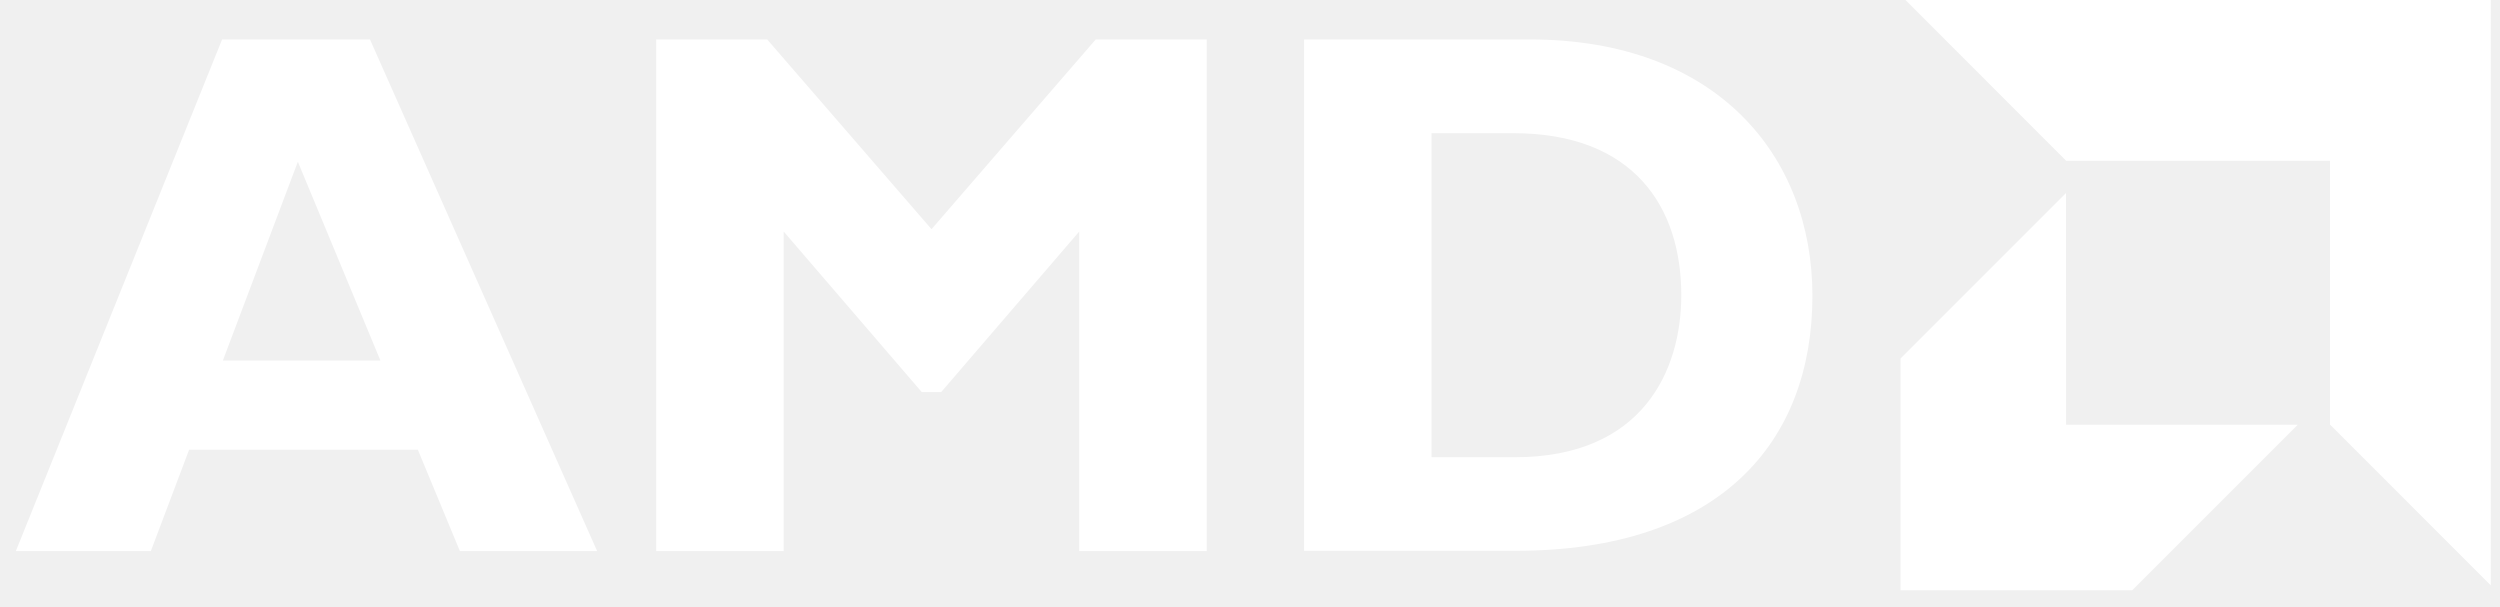
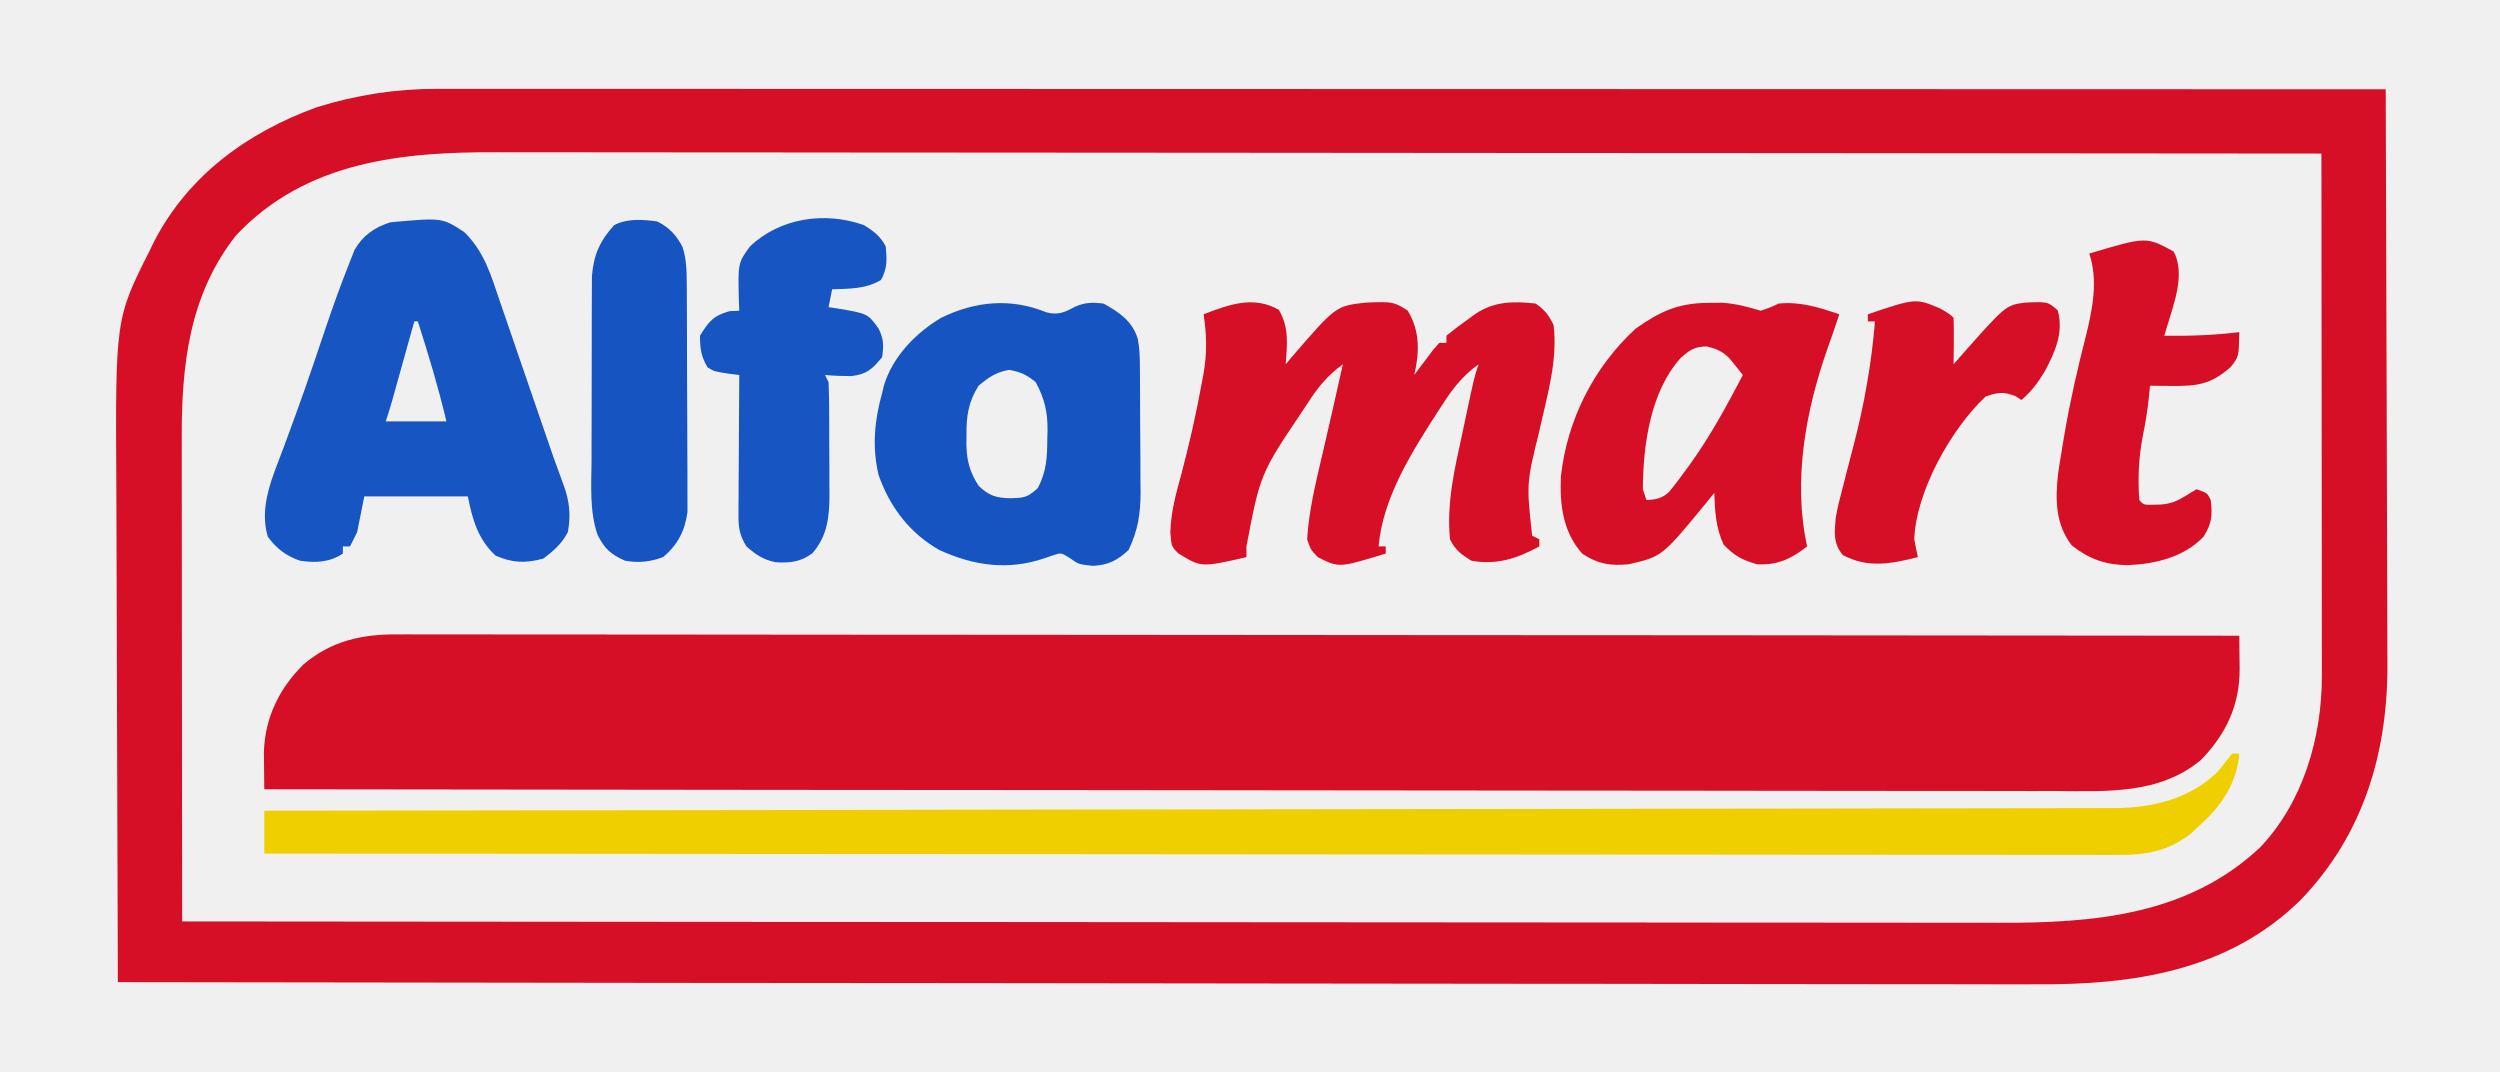
- <svg xmlns="http://www.w3.org/2000/svg" width="99" height="24" viewBox="0 0 99 24" fill="none">
-   <g clip-path="url(#clip0_512_10991)">
-     <path d="M23.646 21.821H18.211L16.547 17.81H7.489L5.974 21.821H0.628L8.795 1.562H14.651L23.646 21.821ZM11.795 6.405L8.826 14.276H15.064L11.795 6.405ZM43.391 1.562H47.787V21.821H42.737V9.169L37.272 15.525H36.5L31.034 9.169V21.821H25.985V1.562H30.381L36.888 9.076L43.391 1.562ZM60.58 1.562C67.976 1.562 71.772 6.165 71.772 11.712C71.772 17.533 68.089 21.812 60.011 21.812H51.641V1.562H60.58ZM56.689 18.106H59.986C65.061 18.106 66.579 14.66 66.579 11.689C66.579 8.213 64.708 5.274 59.927 5.274H56.689V18.106ZM81.822 6.368L75.456 0H98.635V23.18L92.267 16.812V6.368H81.822ZM81.814 7.644L75.26 14.199V23.375H84.435L90.99 16.82H81.816L81.814 7.644Z" fill="white" />
-   </g>
-   <defs>
-     <clipPath id="clip0_512_10991">
-       <rect width="98.007" height="23.375" fill="white" transform="translate(0.62793)" />
-     </clipPath>
-   </defs>
+ <svg xmlns="http://www.w3.org/2000/svg" version="1.1" width="700" height="300">
+   <path d="M0 0 C0.945 -0.001 1.89 -0.002 2.864 -0.003 C6.037 -0.006 9.21 -0.002 12.383 0.003 C14.678 0.002 16.973 0.001 19.269 0 C25.581 -0.002 31.893 0.002 38.205 0.007 C44.311 0.011 50.417 0.01 56.524 0.009 C69.014 0.008 81.504 0.011 93.995 0.017 C106.362 0.023 118.729 0.027 131.096 0.028 C131.865 0.028 132.634 0.028 133.426 0.028 C137.331 0.029 141.236 0.029 145.141 0.029 C172.801 0.031 200.461 0.038 228.121 0.048 C254.992 0.057 281.863 0.064 308.734 0.068 C309.562 0.068 310.391 0.068 311.244 0.069 C319.562 0.07 327.88 0.071 336.198 0.072 C353.142 0.075 370.087 0.078 387.031 0.081 C387.811 0.081 388.59 0.081 389.392 0.081 C441.419 0.09 493.445 0.106 545.471 0.123 C545.565 22.76 545.635 45.396 545.678 68.033 C545.699 78.545 545.727 89.058 545.773 99.57 C545.813 108.74 545.839 117.91 545.847 127.08 C545.853 131.928 545.865 136.777 545.894 141.625 C545.921 146.204 545.929 150.782 545.923 155.36 C545.925 157.027 545.932 158.693 545.948 160.359 C546.171 185.512 539.346 208.873 521.487 227.264 C501.281 247.046 474.645 250.915 447.648 250.724 C445.316 250.727 442.984 250.731 440.652 250.737 C434.303 250.748 427.954 250.729 421.605 250.703 C415.444 250.681 409.282 250.688 403.12 250.692 C390.532 250.698 377.944 250.682 365.356 250.652 C352.905 250.622 340.455 250.603 328.004 250.597 C327.228 250.597 326.452 250.597 325.652 250.596 C321.709 250.595 317.766 250.593 313.823 250.592 C285.949 250.581 258.076 250.548 230.202 250.5 C203.135 250.454 176.069 250.419 149.003 250.398 C147.749 250.397 147.749 250.397 146.471 250.396 C138.081 250.389 129.691 250.383 121.301 250.377 C104.212 250.364 87.123 250.35 70.034 250.335 C69.248 250.334 68.463 250.333 67.653 250.333 C15.259 250.287 -37.135 250.207 -89.529 250.123 C-89.623 227.912 -89.693 205.701 -89.736 183.49 C-89.757 173.175 -89.785 162.86 -89.831 152.545 C-89.871 143.546 -89.896 134.547 -89.905 125.548 C-89.911 120.79 -89.923 116.034 -89.952 111.277 C-90.23 64.377 -90.23 64.377 -80.529 45.123 C-80.15 44.341 -79.771 43.558 -79.381 42.752 C-69.778 24.16 -53.155 12.166 -33.834 5.15 C-22.758 1.707 -11.571 -0.035 0 0 Z M-56.529 41.123 C-69.617 57.853 -71.698 77.446 -71.643 97.914 C-71.642 99.393 -71.642 100.873 -71.643 102.352 C-71.643 106.343 -71.637 110.334 -71.63 114.325 C-71.624 118.505 -71.624 122.685 -71.622 126.865 C-71.619 134.77 -71.611 142.674 -71.601 150.579 C-71.59 159.582 -71.584 168.586 -71.579 177.59 C-71.569 196.101 -71.551 214.612 -71.529 233.123 C-21.487 233.174 28.554 233.222 78.595 233.25 C79.337 233.25 80.078 233.251 80.842 233.251 C96.958 233.26 113.075 233.269 129.191 233.276 C137.095 233.28 144.999 233.284 152.903 233.288 C154.083 233.288 154.083 233.288 155.287 233.289 C180.749 233.302 206.211 233.324 231.673 233.352 C257.854 233.38 284.035 233.399 310.215 233.405 C313.919 233.406 317.623 233.407 321.327 233.408 C322.055 233.408 322.784 233.408 323.535 233.408 C335.236 233.412 346.936 233.426 358.637 233.444 C370.42 233.461 382.202 233.468 393.985 233.464 C400.361 233.462 406.737 233.465 413.113 233.481 C418.964 233.495 424.814 233.496 430.664 233.486 C432.768 233.484 434.872 233.488 436.976 233.498 C463.536 233.611 489.95 231.469 510.217 212.471 C522.311 199.874 527.605 181.637 527.591 164.473 C527.593 163.176 527.594 161.879 527.595 160.543 C527.592 159.123 527.588 157.703 527.585 156.283 C527.584 154.775 527.584 153.267 527.585 151.758 C527.585 147.678 527.579 143.598 527.572 139.518 C527.566 135.249 527.566 130.979 527.564 126.71 C527.561 118.632 527.553 110.554 527.543 102.475 C527.532 93.276 527.526 84.076 527.521 74.877 C527.511 55.959 527.493 37.041 527.471 18.123 C477.225 18.072 426.978 18.024 376.732 17.996 C375.988 17.996 375.243 17.995 374.476 17.995 C358.296 17.986 342.116 17.977 325.936 17.97 C318 17.966 310.065 17.962 302.129 17.958 C300.945 17.958 300.945 17.958 299.736 17.957 C274.17 17.944 248.604 17.922 223.038 17.894 C196.752 17.866 170.465 17.847 144.179 17.841 C140.461 17.84 136.743 17.839 133.025 17.838 C132.293 17.838 131.562 17.838 130.808 17.838 C119.059 17.834 107.309 17.82 95.56 17.803 C83.731 17.785 71.901 17.778 60.071 17.783 C53.669 17.784 47.266 17.782 40.864 17.765 C34.991 17.751 29.118 17.75 23.245 17.76 C21.132 17.762 19.018 17.758 16.905 17.748 C-10.145 17.634 -36.968 20.278 -56.529 41.123 Z " fill="#D60E26" transform="translate(122.529,24.87695)" />
+   <path d="M0 0 C0.898 -0.003 1.796 -0.007 2.721 -0.01 C5.716 -0.018 8.71 -0.005 11.704 0.008 C13.878 0.007 16.052 0.004 18.226 0.001 C24.19 -0.006 30.153 0.006 36.116 0.021 C42.551 0.034 48.986 0.03 55.42 0.027 C66.566 0.025 77.711 0.035 88.856 0.052 C100.542 0.07 112.228 0.081 123.915 0.085 C124.642 0.085 125.369 0.085 126.118 0.085 C129.811 0.086 133.504 0.087 137.197 0.088 C163.341 0.094 189.485 0.114 215.629 0.143 C241.025 0.17 266.42 0.192 291.816 0.204 C292.599 0.205 293.382 0.205 294.188 0.206 C302.052 0.209 309.916 0.213 317.78 0.217 C333.8 0.225 349.819 0.233 365.838 0.242 C366.575 0.243 367.311 0.243 368.07 0.243 C417.237 0.271 466.404 0.319 515.57 0.369 C515.601 2.768 515.623 5.166 515.641 7.564 C515.65 8.239 515.66 8.914 515.669 9.609 C515.725 19.716 511.906 27.887 504.859 35.127 C493.29 44.842 478.321 43.935 464.152 43.85 C461.983 43.852 459.815 43.855 457.647 43.861 C451.713 43.869 445.779 43.854 439.846 43.833 C433.437 43.816 427.029 43.822 420.621 43.825 C409.527 43.827 398.433 43.815 387.338 43.792 C375.708 43.768 364.077 43.753 352.446 43.749 C351.36 43.748 351.36 43.748 350.251 43.748 C346.573 43.746 342.896 43.745 339.218 43.744 C313.192 43.736 287.166 43.709 261.14 43.671 C235.862 43.634 210.584 43.606 185.306 43.589 C184.526 43.588 183.747 43.588 182.943 43.587 C175.113 43.582 167.283 43.577 159.453 43.572 C143.503 43.562 127.553 43.55 111.604 43.539 C110.87 43.538 110.137 43.537 109.381 43.537 C60.444 43.5 11.507 43.437 -37.43 43.369 C-37.46 41.147 -37.482 38.924 -37.5 36.701 C-37.519 34.845 -37.519 34.845 -37.539 32.95 C-37.243 23.275 -33.251 15.126 -26.391 8.357 C-18.591 1.785 -10.038 -0.097 0 0 Z " fill="#D60E26" transform="translate(111.4296,177.6309)" />
+   <path d="M0 0 C0.66 0 1.32 0 2 0 C1.378 8.089 -3.012 14.743 -9 20 C-10.392 21.299 -10.392 21.299 -11.812 22.625 C-18.331 27.482 -24.349 28.444 -32.23 28.369 C-33.581 28.374 -33.581 28.374 -34.96 28.38 C-37.976 28.388 -40.991 28.374 -44.007 28.361 C-46.192 28.362 -48.377 28.365 -50.561 28.369 C-56.563 28.375 -62.565 28.363 -68.567 28.348 C-75.04 28.335 -81.513 28.34 -87.986 28.342 C-99.201 28.344 -110.415 28.334 -121.629 28.317 C-133.39 28.299 -145.15 28.288 -156.911 28.285 C-157.643 28.284 -158.374 28.284 -159.128 28.284 C-162.842 28.283 -166.557 28.282 -170.272 28.281 C-196.578 28.275 -222.884 28.255 -249.189 28.226 C-274.744 28.199 -300.299 28.178 -325.854 28.165 C-326.641 28.164 -327.429 28.164 -328.241 28.164 C-336.152 28.16 -344.064 28.156 -351.975 28.152 C-368.092 28.144 -384.209 28.136 -400.325 28.127 C-401.437 28.126 -401.437 28.126 -402.571 28.126 C-452.047 28.098 -501.524 28.051 -551 28 C-551 24.04 -551 20.08 -551 16 C-549.893 15.999 -548.785 15.997 -547.644 15.996 C-498.838 15.936 -450.032 15.874 -401.225 15.799 C-400.487 15.798 -399.748 15.796 -398.986 15.795 C-382.929 15.771 -366.871 15.745 -350.814 15.72 C-342.939 15.707 -335.065 15.695 -327.19 15.683 C-326.407 15.681 -325.623 15.68 -324.816 15.679 C-299.415 15.639 -274.015 15.605 -248.614 15.575 C-222.512 15.544 -196.411 15.507 -170.309 15.461 C-166.622 15.455 -162.936 15.448 -159.249 15.442 C-158.524 15.441 -157.798 15.439 -157.051 15.438 C-145.37 15.418 -133.69 15.405 -122.009 15.395 C-110.267 15.384 -98.525 15.366 -86.782 15.341 C-80.42 15.327 -74.057 15.317 -67.695 15.316 C-61.871 15.314 -56.047 15.304 -50.224 15.286 C-48.116 15.281 -46.008 15.28 -43.9 15.282 C-41.036 15.284 -38.171 15.274 -35.307 15.262 C-34.488 15.265 -33.669 15.269 -32.826 15.273 C-22.327 15.192 -11.719 12.685 -4.039 5.051 C-2.661 3.393 -1.326 1.7 0 0 Z " fill="#EFCF00" transform="translate(625,211)" />
+   <path d="M0 0 C2.933 4.921 2.339 9.659 1.938 15.25 C2.483 14.598 3.028 13.945 3.59 13.273 C15.972 -1.078 15.972 -1.078 24.363 -2.023 C32.06 -2.294 32.06 -2.294 36.062 0.188 C39.556 5.893 39.421 11.82 37.938 18.25 C38.42 17.6 38.902 16.951 39.398 16.281 C40.346 15.028 40.346 15.028 41.312 13.75 C41.939 12.915 42.565 12.079 43.211 11.219 C44.066 10.244 44.066 10.244 44.938 9.25 C45.597 9.25 46.258 9.25 46.938 9.25 C46.938 8.59 46.938 7.93 46.938 7.25 C48.653 5.826 50.436 4.484 52.25 3.188 C53.729 2.118 53.729 2.118 55.238 1.027 C60.458 -2.41 65.854 -2.434 71.938 -1.75 C74.593 0.147 75.51 1.395 76.938 4.25 C78.18 14.214 75.043 24.348 72.928 34.016 C69.334 48.615 69.334 48.615 70.938 63.25 C71.597 63.58 72.257 63.91 72.938 64.25 C72.938 64.91 72.938 65.57 72.938 66.25 C66.701 69.624 61.07 71.52 53.938 70.25 C51.003 68.454 49.465 67.306 47.938 64.25 C46.933 54.119 49.23 44.504 51.375 34.688 C51.705 33.13 52.034 31.572 52.361 30.014 C54.712 18.926 54.712 18.926 55.938 15.25 C51.705 18.279 48.923 21.74 46.125 26.062 C45.696 26.718 45.266 27.373 44.824 28.048 C37.444 39.488 29.138 52.44 27.938 66.25 C28.598 66.25 29.258 66.25 29.938 66.25 C29.938 66.91 29.938 67.57 29.938 68.25 C16.823 72.255 16.823 72.255 10.938 69.25 C8.938 67.188 8.938 67.188 7.938 64.25 C8.437 55.91 10.49 47.863 12.375 39.75 C12.691 38.374 13.007 36.998 13.322 35.621 C13.924 32.998 14.527 30.376 15.132 27.754 C16.089 23.591 17.019 19.422 17.938 15.25 C13.705 18.279 10.923 21.74 8.125 26.062 C7.481 27.045 7.481 27.045 6.824 28.048 C-5.183 45.907 -5.183 45.907 -9.062 66.25 C-9.062 67.24 -9.062 68.23 -9.062 69.25 C-21.686 72.131 -21.686 72.131 -28.062 68.25 C-30.062 66.25 -30.062 66.25 -30.359 62.32 C-30.229 56.684 -28.804 51.532 -27.312 46.125 C-25.115 37.734 -23.16 29.351 -21.625 20.812 C-21.362 19.421 -21.362 19.421 -21.093 18.001 C-20.077 12.119 -20.144 7.153 -21.062 1.25 C-13.936 -1.497 -7.048 -4.027 0 0 Z " fill="#D60E26" transform="translate(358.0625,86.75)" />
+   <path d="M0 0 C5.617 5.45 7.522 12.154 9.977 19.43 C10.432 20.748 10.888 22.065 11.346 23.382 C12.543 26.837 13.725 30.298 14.903 33.759 C16.099 37.263 17.307 40.762 18.516 44.262 C19.877 48.206 21.238 52.151 22.587 56.1 C25.09 63.422 25.09 63.422 27.765 70.684 C29.469 75.26 29.868 79.192 29 84 C27.352 87.178 25.036 89.214 22.188 91.375 C17.207 92.798 13.399 92.619 8.75 90.562 C3.809 85.958 2.301 80.504 1 74 C-8.57 74 -18.14 74 -28 74 C-28.99 78.95 -28.99 78.95 -30 84 C-30.66 85.32 -31.32 86.64 -32 88 C-32.66 88 -33.32 88 -34 88 C-34 88.66 -34 89.32 -34 90 C-37.735 92.49 -41.671 92.646 -46 92 C-49.908 90.635 -52.507 88.663 -55 85.312 C-57.589 76.738 -53.556 68.241 -50.562 60.25 C-49.651 57.764 -48.74 55.277 -47.832 52.789 C-47.598 52.152 -47.365 51.516 -47.124 50.86 C-45.467 46.329 -43.876 41.779 -42.324 37.211 C-42.107 36.573 -41.89 35.935 -41.666 35.278 C-40.63 32.228 -39.6 29.176 -38.576 26.122 C-36.55 20.162 -34.417 14.243 -32.078 8.398 C-31.634 7.268 -31.189 6.138 -30.731 4.974 C-28.34 0.867 -25.24 -1.253 -20.75 -2.75 C-6.188 -4.074 -6.188 -4.074 0 0 Z M-14 25 C-14.207 25.742 -14.414 26.483 -14.627 27.247 C-15.563 30.603 -16.5 33.958 -17.438 37.312 C-17.763 38.48 -18.088 39.647 -18.424 40.85 C-18.893 42.527 -18.893 42.527 -19.371 44.238 C-19.803 45.786 -19.803 45.786 -20.244 47.365 C-20.786 49.256 -21.378 51.133 -22 53 C-16.39 53 -10.78 53 -5 53 C-7.253 43.515 -10.022 34.275 -13 25 C-13.33 25 -13.66 25 -14 25 Z " fill="#1655C2" transform="translate(130,65)" />
+   <path d="M0 0 C3.122 0.854 5.167 0.055 7.918 -1.504 C10.865 -2.804 12.844 -2.825 16.043 -2.441 C20.398 -0.051 24.09 2.479 25.607 7.382 C26.084 9.764 26.184 11.954 26.204 14.384 C26.214 15.339 26.223 16.294 26.233 17.277 C26.237 18.303 26.242 19.33 26.246 20.387 C26.252 21.45 26.257 22.513 26.263 23.608 C26.273 25.857 26.279 28.107 26.283 30.356 C26.293 33.782 26.324 37.207 26.355 40.633 C26.362 42.822 26.367 45.01 26.371 47.199 C26.383 48.217 26.396 49.235 26.409 50.284 C26.389 56.416 25.7 61 23.043 66.559 C19.827 69.55 17.307 70.792 12.98 70.996 C9.043 70.559 9.043 70.559 6.668 68.871 C4.199 67.292 4.199 67.292 1.938 68.027 C1.127 68.306 0.316 68.584 -0.52 68.871 C-10.708 72.343 -20.262 70.98 -29.957 66.559 C-38.273 61.826 -43.808 54.509 -46.957 45.559 C-48.821 37.595 -48.096 30.332 -45.957 22.559 C-45.797 21.9 -45.637 21.241 -45.473 20.562 C-43.063 12.47 -36.607 5.811 -29.457 1.559 C-19.886 -3.144 -9.895 -4.055 0 0 Z M-18.957 20.559 C-21.857 25.195 -22.423 29.2 -22.332 34.559 C-22.344 35.244 -22.355 35.93 -22.367 36.637 C-22.34 41.347 -21.5 44.6 -18.957 48.559 C-16.085 51.383 -13.95 52.01 -9.957 52.059 C-6.154 51.952 -5.318 51.885 -2.395 49.246 C0.105 44.573 0.258 40.495 0.293 35.309 C0.314 34.57 0.334 33.831 0.355 33.07 C0.393 27.819 -0.485 24.213 -2.957 19.559 C-5.484 17.497 -7.203 16.694 -10.395 16.121 C-14.061 16.747 -16.101 18.199 -18.957 20.559 Z " fill="#1655C1" transform="translate(292.957,87.44141)" />
+   <path d="M0 0 C1.284 -0.014 2.568 -0.028 3.891 -0.043 C7.787 0.19 11.022 1.09 14.75 2.188 C17.279 1.343 17.279 1.343 19.75 0.188 C25.885 -0.414 31.012 1.248 36.75 3.188 C35.727 6.293 34.679 9.382 33.566 12.457 C27.373 29.957 23.678 49.752 27.75 68.188 C23.252 71.674 19.534 73.456 13.75 73.188 C9.582 72.006 7.356 70.826 4.375 67.688 C2.159 62.916 1.935 58.397 1.75 53.188 C1.037 54.068 0.324 54.948 -0.41 55.855 C-12.859 71.036 -12.859 71.036 -22.25 73.188 C-27.489 73.655 -30.847 73.123 -35.25 70.188 C-40.683 64 -41.553 56.48 -41.188 48.5 C-39.417 32.671 -31.996 17.989 -20.25 7.188 C-13.491 2.41 -8.345 0.042 0 0 Z M-7.699 15.457 C-16.216 24.961 -18.179 39.93 -18.25 52.188 C-17.92 53.178 -17.59 54.167 -17.25 55.188 C-14.611 55.106 -12.829 54.731 -10.874 52.895 C-9.356 51.063 -7.95 49.183 -6.562 47.25 C-5.79 46.199 -5.79 46.199 -5.001 45.127 C0.66 37.238 5.256 28.778 9.75 20.188 C8.979 19.226 8.208 18.264 7.414 17.273 C6.764 16.462 6.764 16.462 6.1 15.634 C4.22 13.619 2.39 12.882 -0.25 12.188 C-3.763 12.188 -5.114 13.166 -7.699 15.457 Z " fill="#D60E26" transform="translate(478.25,84.8125)" />
+   <path d="M0 0 C2.636 1.631 4.672 3.138 6.078 5.949 C6.418 9.615 6.568 12.062 4.766 15.324 C0.514 17.895 -4.036 17.781 -8.922 17.949 C-9.417 20.424 -9.417 20.424 -9.922 22.949 C-9.246 23.047 -8.571 23.145 -7.875 23.246 C1.055 24.743 1.055 24.743 4.078 28.949 C5.541 31.875 5.523 33.705 5.078 36.949 C2.31 40.3 0.791 41.748 -3.547 42.258 C-6.026 42.261 -8.454 42.169 -10.922 41.949 C-10.592 42.609 -10.262 43.269 -9.922 43.949 C-9.811 46.712 -9.758 49.448 -9.754 52.211 C-9.749 53.447 -9.749 53.447 -9.744 54.708 C-9.739 56.456 -9.736 58.203 -9.737 59.951 C-9.734 62.609 -9.716 65.266 -9.697 67.924 C-9.694 69.624 -9.692 71.324 -9.691 73.023 C-9.684 73.812 -9.677 74.601 -9.67 75.414 C-9.695 81.691 -10.211 86.988 -14.484 91.887 C-17.77 94.313 -20.723 94.612 -24.738 94.375 C-28.172 93.705 -30.321 92.233 -32.922 89.949 C-34.721 87.029 -35.169 84.863 -35.149 81.456 C-35.149 80.575 -35.149 79.695 -35.148 78.788 C-35.138 77.846 -35.128 76.904 -35.117 75.934 C-35.114 74.963 -35.112 73.992 -35.109 72.991 C-35.097 69.894 -35.072 66.797 -35.047 63.699 C-35.037 61.598 -35.028 59.496 -35.02 57.395 C-34.997 52.246 -34.963 47.098 -34.922 41.949 C-36.038 41.807 -37.155 41.666 -38.305 41.52 C-41.922 40.949 -41.922 40.949 -43.797 39.824 C-45.627 36.774 -45.922 34.498 -45.922 30.949 C-43.512 27.006 -42.12 25.266 -37.609 24.074 C-36.722 24.033 -35.836 23.992 -34.922 23.949 C-34.957 23.153 -34.991 22.356 -35.027 21.535 C-35.307 10.576 -35.307 10.576 -31.922 5.949 C-23.59 -2.02 -10.941 -3.935 0 0 Z " fill="#1655C2" transform="translate(241.9219,63.05078)" />
+   <path d="M0 0 C3.438 6.408 -0.108 14.959 -2.004 21.508 C-2.209 22.186 -2.414 22.864 -2.625 23.562 C4.452 23.684 11.347 23.416 18.375 22.562 C18.256 29.475 18.256 29.475 15.891 32.395 C10.521 37.11 6.75 37.696 -0.375 37.625 C-1.545 37.616 -2.716 37.607 -3.922 37.598 C-4.814 37.586 -5.706 37.574 -6.625 37.562 C-6.749 38.821 -6.872 40.079 -7 41.375 C-7.383 44.928 -7.97 48.375 -8.688 51.875 C-9.801 57.752 -10.054 63.594 -9.625 69.562 C-8.431 70.971 -8.431 70.971 -5 70.875 C-1.655 70.863 0.348 70.256 3.188 68.5 C4.239 67.861 5.291 67.221 6.375 66.562 C9.375 67.562 9.375 67.562 10.375 69.562 C10.873 73.882 10.719 75.997 8.438 79.75 C2.951 85.596 -5.214 87.497 -12.938 87.812 C-19.095 87.72 -23.657 86.102 -28.5 82.312 C-33.164 76.277 -33.172 69.381 -32.344 62.086 C-31.937 59.278 -31.479 56.484 -31 53.688 C-30.828 52.655 -30.655 51.623 -30.478 50.56 C-28.901 41.464 -26.849 32.498 -24.556 23.557 C-22.697 16.024 -21.111 8.105 -23.625 0.562 C-7.688 -4.21 -7.688 -4.21 0 0 Z " fill="#D60E26" transform="translate(608.625,70.4375)" />
+   <path d="M0 0 C3.333 1.633 5.43 3.89 7.138 7.217 C8.214 10.69 8.269 13.704 8.291 17.341 C8.301 18.423 8.301 18.423 8.311 19.526 C8.33 21.9 8.334 24.274 8.336 26.648 C8.342 28.306 8.349 29.964 8.356 31.621 C8.368 35.093 8.372 38.564 8.371 42.036 C8.37 46.474 8.398 50.91 8.432 55.348 C8.454 58.771 8.458 62.194 8.457 65.617 C8.46 67.252 8.469 68.888 8.484 70.523 C8.504 72.816 8.498 75.107 8.486 77.4 C8.489 78.702 8.492 80.003 8.494 81.345 C7.784 86.595 5.839 90.416 1.75 93.938 C-1.912 95.352 -5.164 95.654 -9 95 C-13.021 93.179 -14.601 91.764 -16.645 87.85 C-18.988 81.152 -18.409 73.903 -18.363 66.898 C-18.363 65.332 -18.363 63.766 -18.365 62.2 C-18.365 58.931 -18.354 55.661 -18.336 52.392 C-18.313 48.211 -18.313 44.031 -18.32 39.85 C-18.323 36.621 -18.316 33.392 -18.307 30.163 C-18.303 28.621 -18.302 27.08 -18.303 25.539 C-18.304 23.383 -18.291 21.228 -18.275 19.072 C-18.27 17.848 -18.265 16.624 -18.261 15.363 C-17.798 9.391 -16.031 5.409 -12 1 C-8.268 -0.866 -4.063 -0.555 0 0 Z " fill="#1655C1" transform="translate(184,62)" />
+   <path d="M0 0 C2.625 1.562 2.625 1.562 3.625 2.562 C3.698 4.749 3.709 6.938 3.688 9.125 C3.678 10.323 3.669 11.52 3.66 12.754 C3.649 13.681 3.637 14.608 3.625 15.562 C4.193 14.91 4.762 14.258 5.348 13.586 C18.221 -0.985 18.221 -0.985 23.684 -1.711 C30.011 -1.981 30.011 -1.981 32.812 0.5 C34.443 6.645 32.141 11.925 29.25 17.375 C27.382 20.545 25.45 23.156 22.625 25.562 C22.089 25.212 21.552 24.861 21 24.5 C17.645 23.176 16.049 23.398 12.625 24.562 C2.938 33.618 -6.915 51.232 -7.375 64.562 C-7.073 66.235 -6.746 67.904 -6.375 69.562 C-13.896 71.427 -20.209 72.732 -27.375 69 C-30.124 65.649 -29.724 62.688 -29.375 58.562 C-28.9 55.769 -28.209 53.057 -27.477 50.32 C-27.075 48.742 -26.674 47.164 -26.273 45.586 C-25.643 43.153 -25.009 40.72 -24.371 38.289 C-21.36 26.736 -19.377 15.464 -18.375 3.562 C-19.035 3.562 -19.695 3.562 -20.375 3.562 C-20.375 2.902 -20.375 2.243 -20.375 1.562 C-6.97 -2.969 -6.97 -2.969 0 0 Z M1.625 16.562 C2.625 18.562 2.625 18.562 2.625 18.562 Z " fill="#D60E26" transform="translate(543.375,86.4375)" />
</svg>
